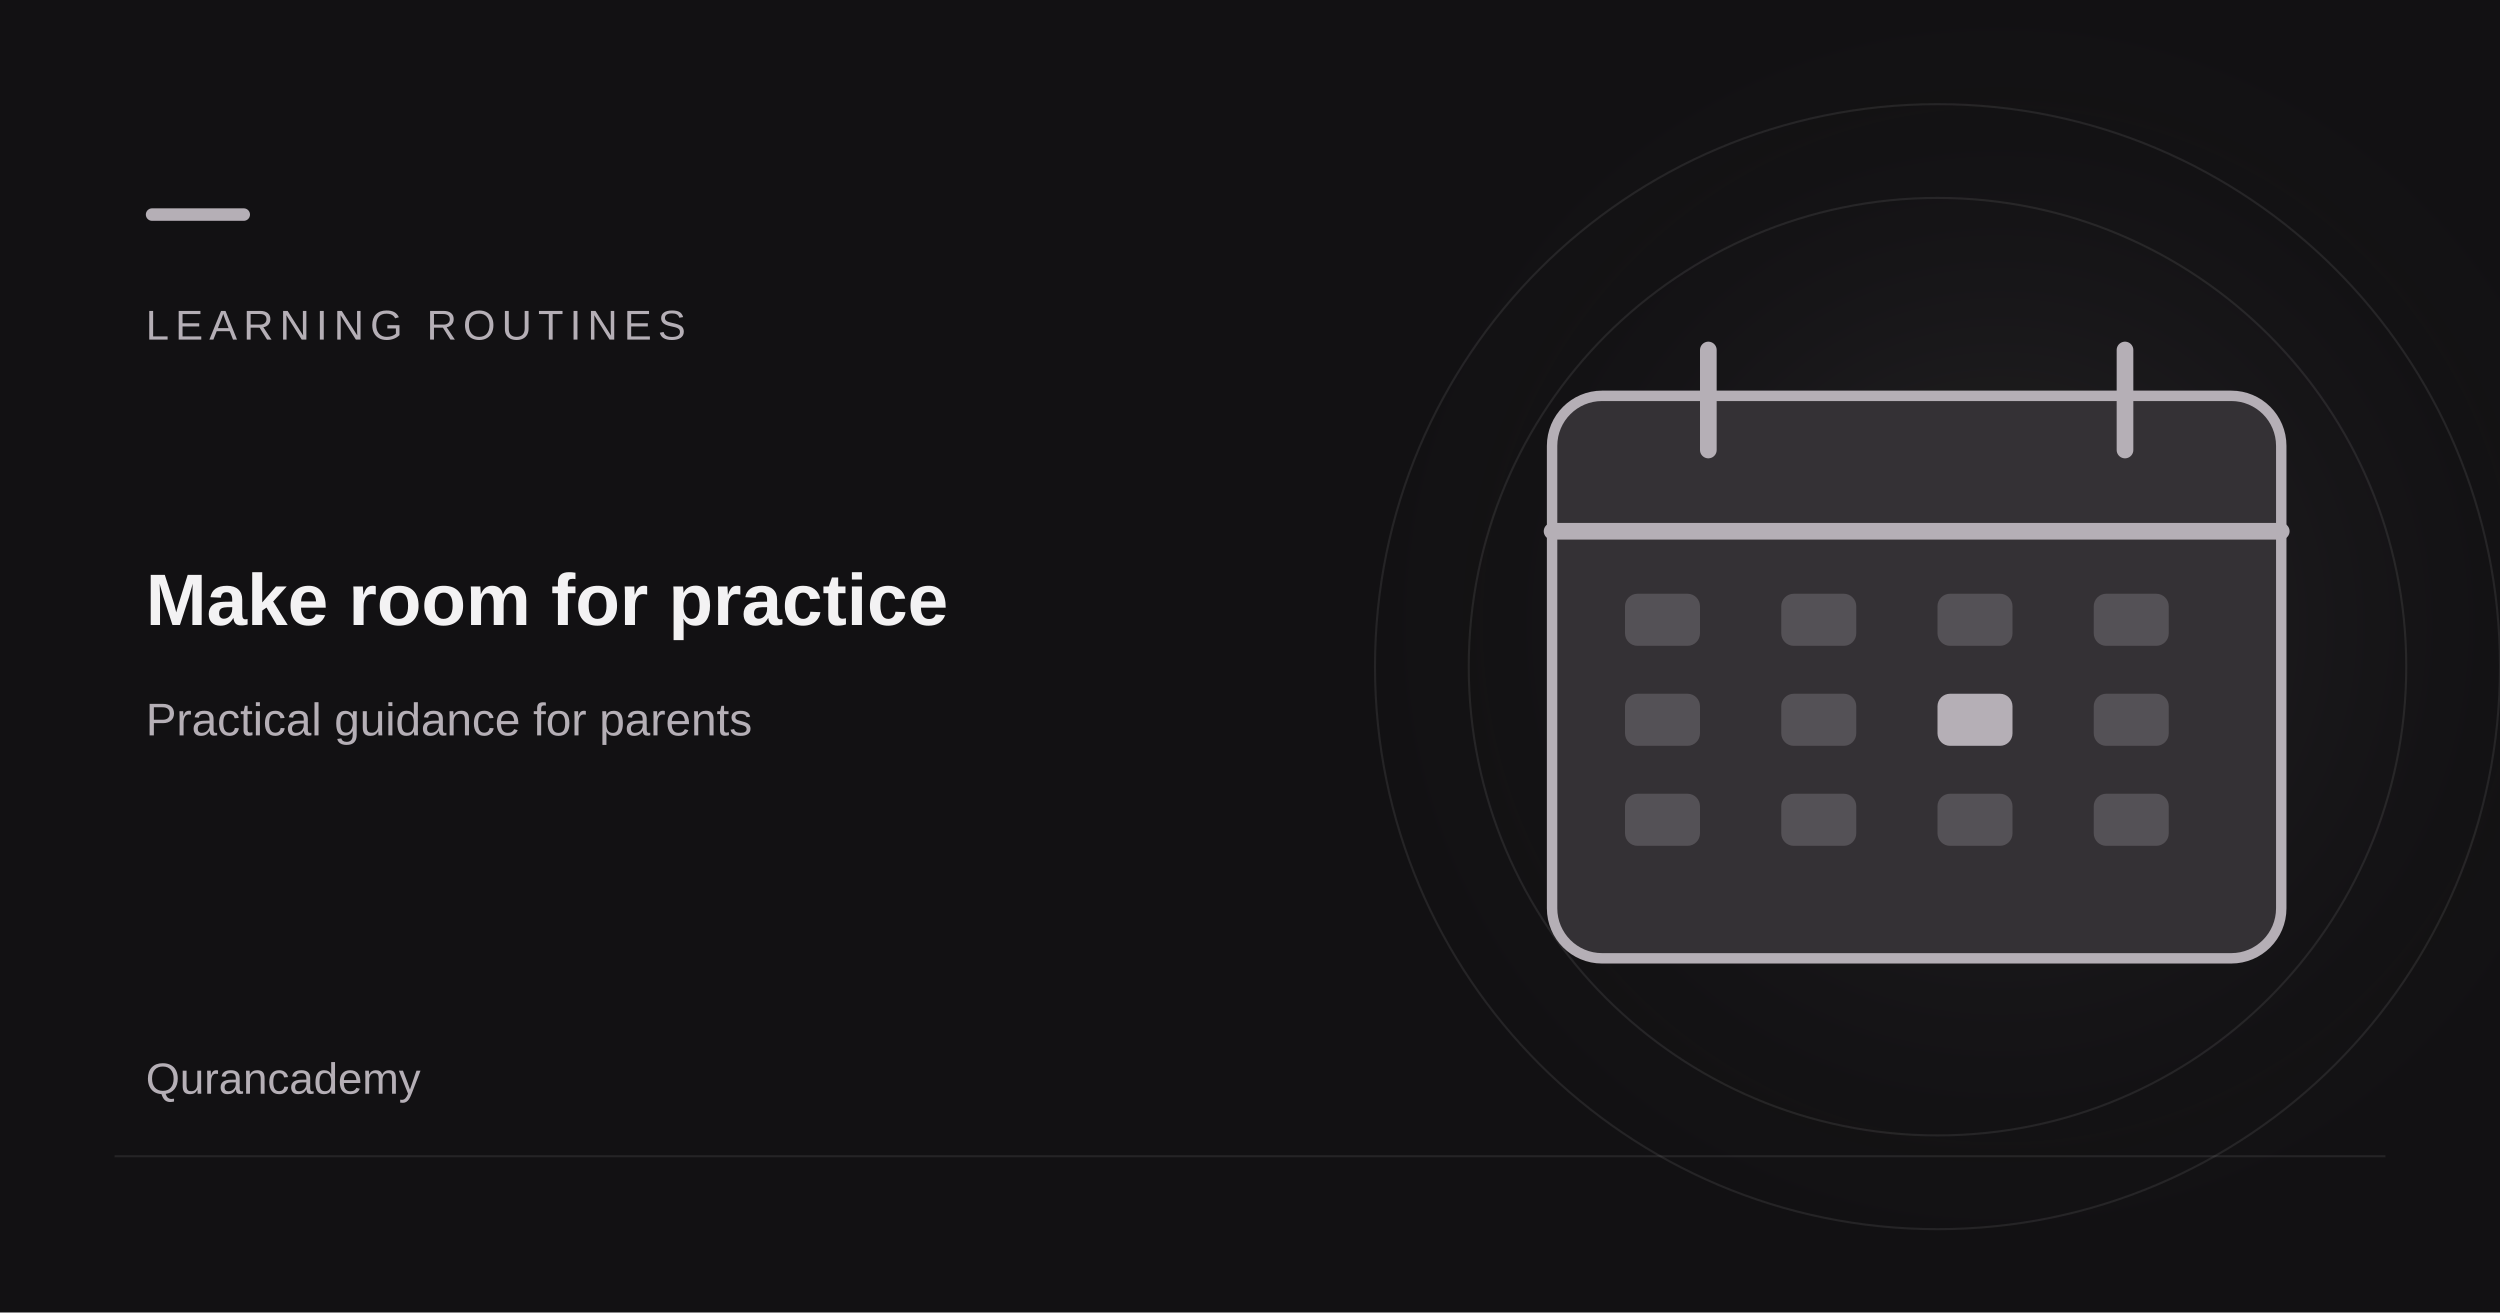
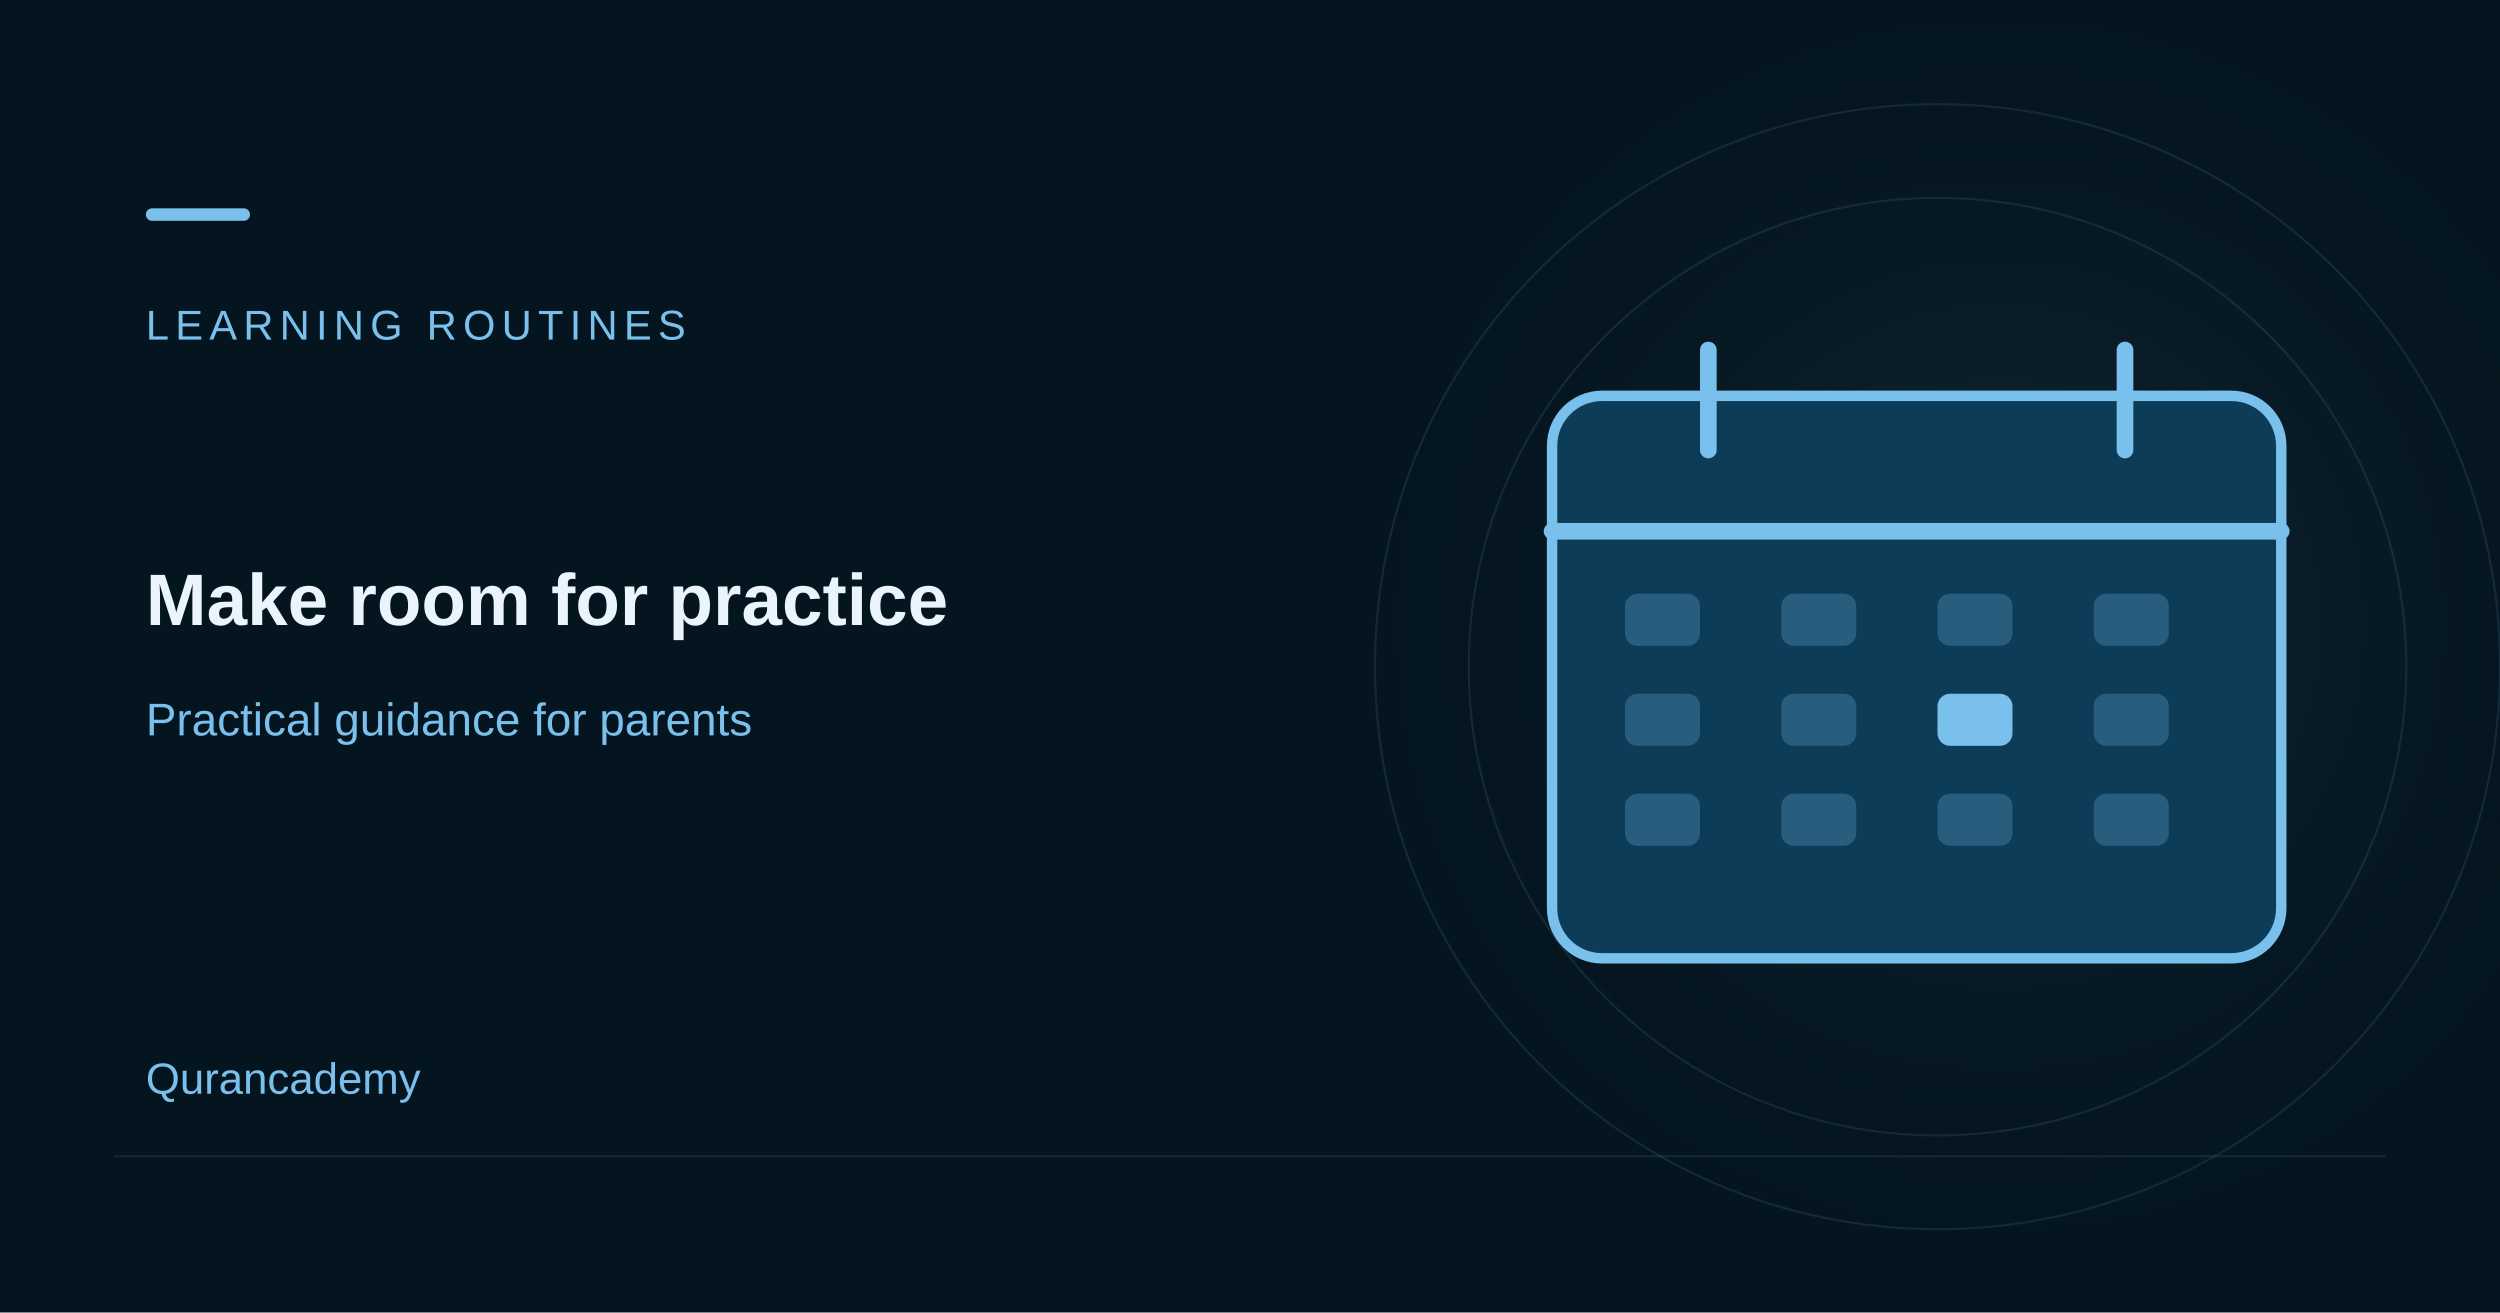
<svg xmlns="http://www.w3.org/2000/svg" width="1200" height="630" viewBox="0 0 1200 630">
  <defs>
    <radialGradient id="wash">
-       <stop stop-color="#b5afb6" stop-opacity=".13" />
-       <stop offset="1" stop-color="#121113" stop-opacity="0" />
+       <stop stop-color="#79c0ec" stop-opacity=".13" />
+       <stop offset="1" stop-color="#04151f" stop-opacity="0" />
    </radialGradient>
  </defs>
-   <rect width="1200" height="630" fill="#121113" />
+   <rect width="1200" height="630" fill="#04151f" />
  <circle cx="960" cy="300" r="320" fill="url(#wash)" />
-   <g fill="none" stroke="#b5afb6" stroke-opacity=".12">
+   <g fill="none" stroke="#79c0ec" stroke-opacity=".12">
    <circle cx="930" cy="320" r="225" />
    <circle cx="930" cy="320" r="270" />
    <path d="M55 555h1090" />
  </g>
-   <rect x="70" y="100" width="50" height="6" rx="3" fill="#b5afb6" />
-   <text x="70" y="163" fill="#b5afb6" font-family="Arial,sans-serif" font-size="20" letter-spacing="3">LEARNING ROUTINES</text>
-   <text x="70" y="300" fill="#f3f2f3" font-family="Arial,sans-serif" font-size="35" font-weight="700">Make room for practice</text>
-   <text x="70" y="353" fill="#b5afb6" font-family="Arial,sans-serif" font-size="22">Practical guidance for parents</text>
-   <text x="70" y="525" fill="#b5afb6" font-family="Arial,sans-serif" font-size="21">Qurancademy</text>
-   <rect x="745" y="190" width="350" height="270" rx="24" fill="#343135" stroke="#b5afb6" stroke-width="5" />
-   <path d="M745 255h350M820 168v48m200-48v48" stroke="#b5afb6" stroke-width="8" stroke-linecap="round" />
-   <rect x="780" y="285" width="36" height="25" rx="6" fill="#b5afb6" opacity="0.25" />
-   <rect x="855" y="285" width="36" height="25" rx="6" fill="#b5afb6" opacity="0.25" />
-   <rect x="930" y="285" width="36" height="25" rx="6" fill="#b5afb6" opacity="0.25" />
-   <rect x="1005" y="285" width="36" height="25" rx="6" fill="#b5afb6" opacity="0.25" />
-   <rect x="780" y="333" width="36" height="25" rx="6" fill="#b5afb6" opacity="0.25" />
-   <rect x="855" y="333" width="36" height="25" rx="6" fill="#b5afb6" opacity="0.25" />
-   <rect x="930" y="333" width="36" height="25" rx="6" fill="#b5afb6" opacity="1" />
-   <rect x="1005" y="333" width="36" height="25" rx="6" fill="#b5afb6" opacity="0.25" />
-   <rect x="780" y="381" width="36" height="25" rx="6" fill="#b5afb6" opacity="0.25" />
-   <rect x="855" y="381" width="36" height="25" rx="6" fill="#b5afb6" opacity="0.25" />
-   <rect x="930" y="381" width="36" height="25" rx="6" fill="#b5afb6" opacity="0.25" />
-   <rect x="1005" y="381" width="36" height="25" rx="6" fill="#b5afb6" opacity="0.25" />
+   <rect x="70" y="100" width="50" height="6" rx="3" fill="#79c0ec" />
+   <text x="70" y="163" fill="#79c0ec" font-family="Arial,sans-serif" font-size="20" letter-spacing="3">LEARNING ROUTINES</text>
+   <text x="70" y="300" fill="#e9f4fc" font-family="Arial,sans-serif" font-size="35" font-weight="700">Make room for practice</text>
+   <text x="70" y="353" fill="#79c0ec" font-family="Arial,sans-serif" font-size="22">Practical guidance for parents</text>
+   <text x="70" y="525" fill="#79c0ec" font-family="Arial,sans-serif" font-size="21">Qurancademy</text>
+   <rect x="745" y="190" width="350" height="270" rx="24" fill="#0d3c59" stroke="#79c0ec" stroke-width="5" />
+   <path d="M745 255h350M820 168v48m200-48v48" stroke="#79c0ec" stroke-width="8" stroke-linecap="round" />
+   <rect x="780" y="285" width="36" height="25" rx="6" fill="#79c0ec" opacity="0.25" />
+   <rect x="855" y="285" width="36" height="25" rx="6" fill="#79c0ec" opacity="0.25" />
+   <rect x="930" y="285" width="36" height="25" rx="6" fill="#79c0ec" opacity="0.25" />
+   <rect x="1005" y="285" width="36" height="25" rx="6" fill="#79c0ec" opacity="0.25" />
+   <rect x="780" y="333" width="36" height="25" rx="6" fill="#79c0ec" opacity="0.25" />
+   <rect x="855" y="333" width="36" height="25" rx="6" fill="#79c0ec" opacity="0.25" />
+   <rect x="930" y="333" width="36" height="25" rx="6" fill="#79c0ec" opacity="1" />
+   <rect x="1005" y="333" width="36" height="25" rx="6" fill="#79c0ec" opacity="0.25" />
+   <rect x="780" y="381" width="36" height="25" rx="6" fill="#79c0ec" opacity="0.25" />
+   <rect x="855" y="381" width="36" height="25" rx="6" fill="#79c0ec" opacity="0.25" />
+   <rect x="930" y="381" width="36" height="25" rx="6" fill="#79c0ec" opacity="0.25" />
+   <rect x="1005" y="381" width="36" height="25" rx="6" fill="#79c0ec" opacity="0.25" />
</svg>
